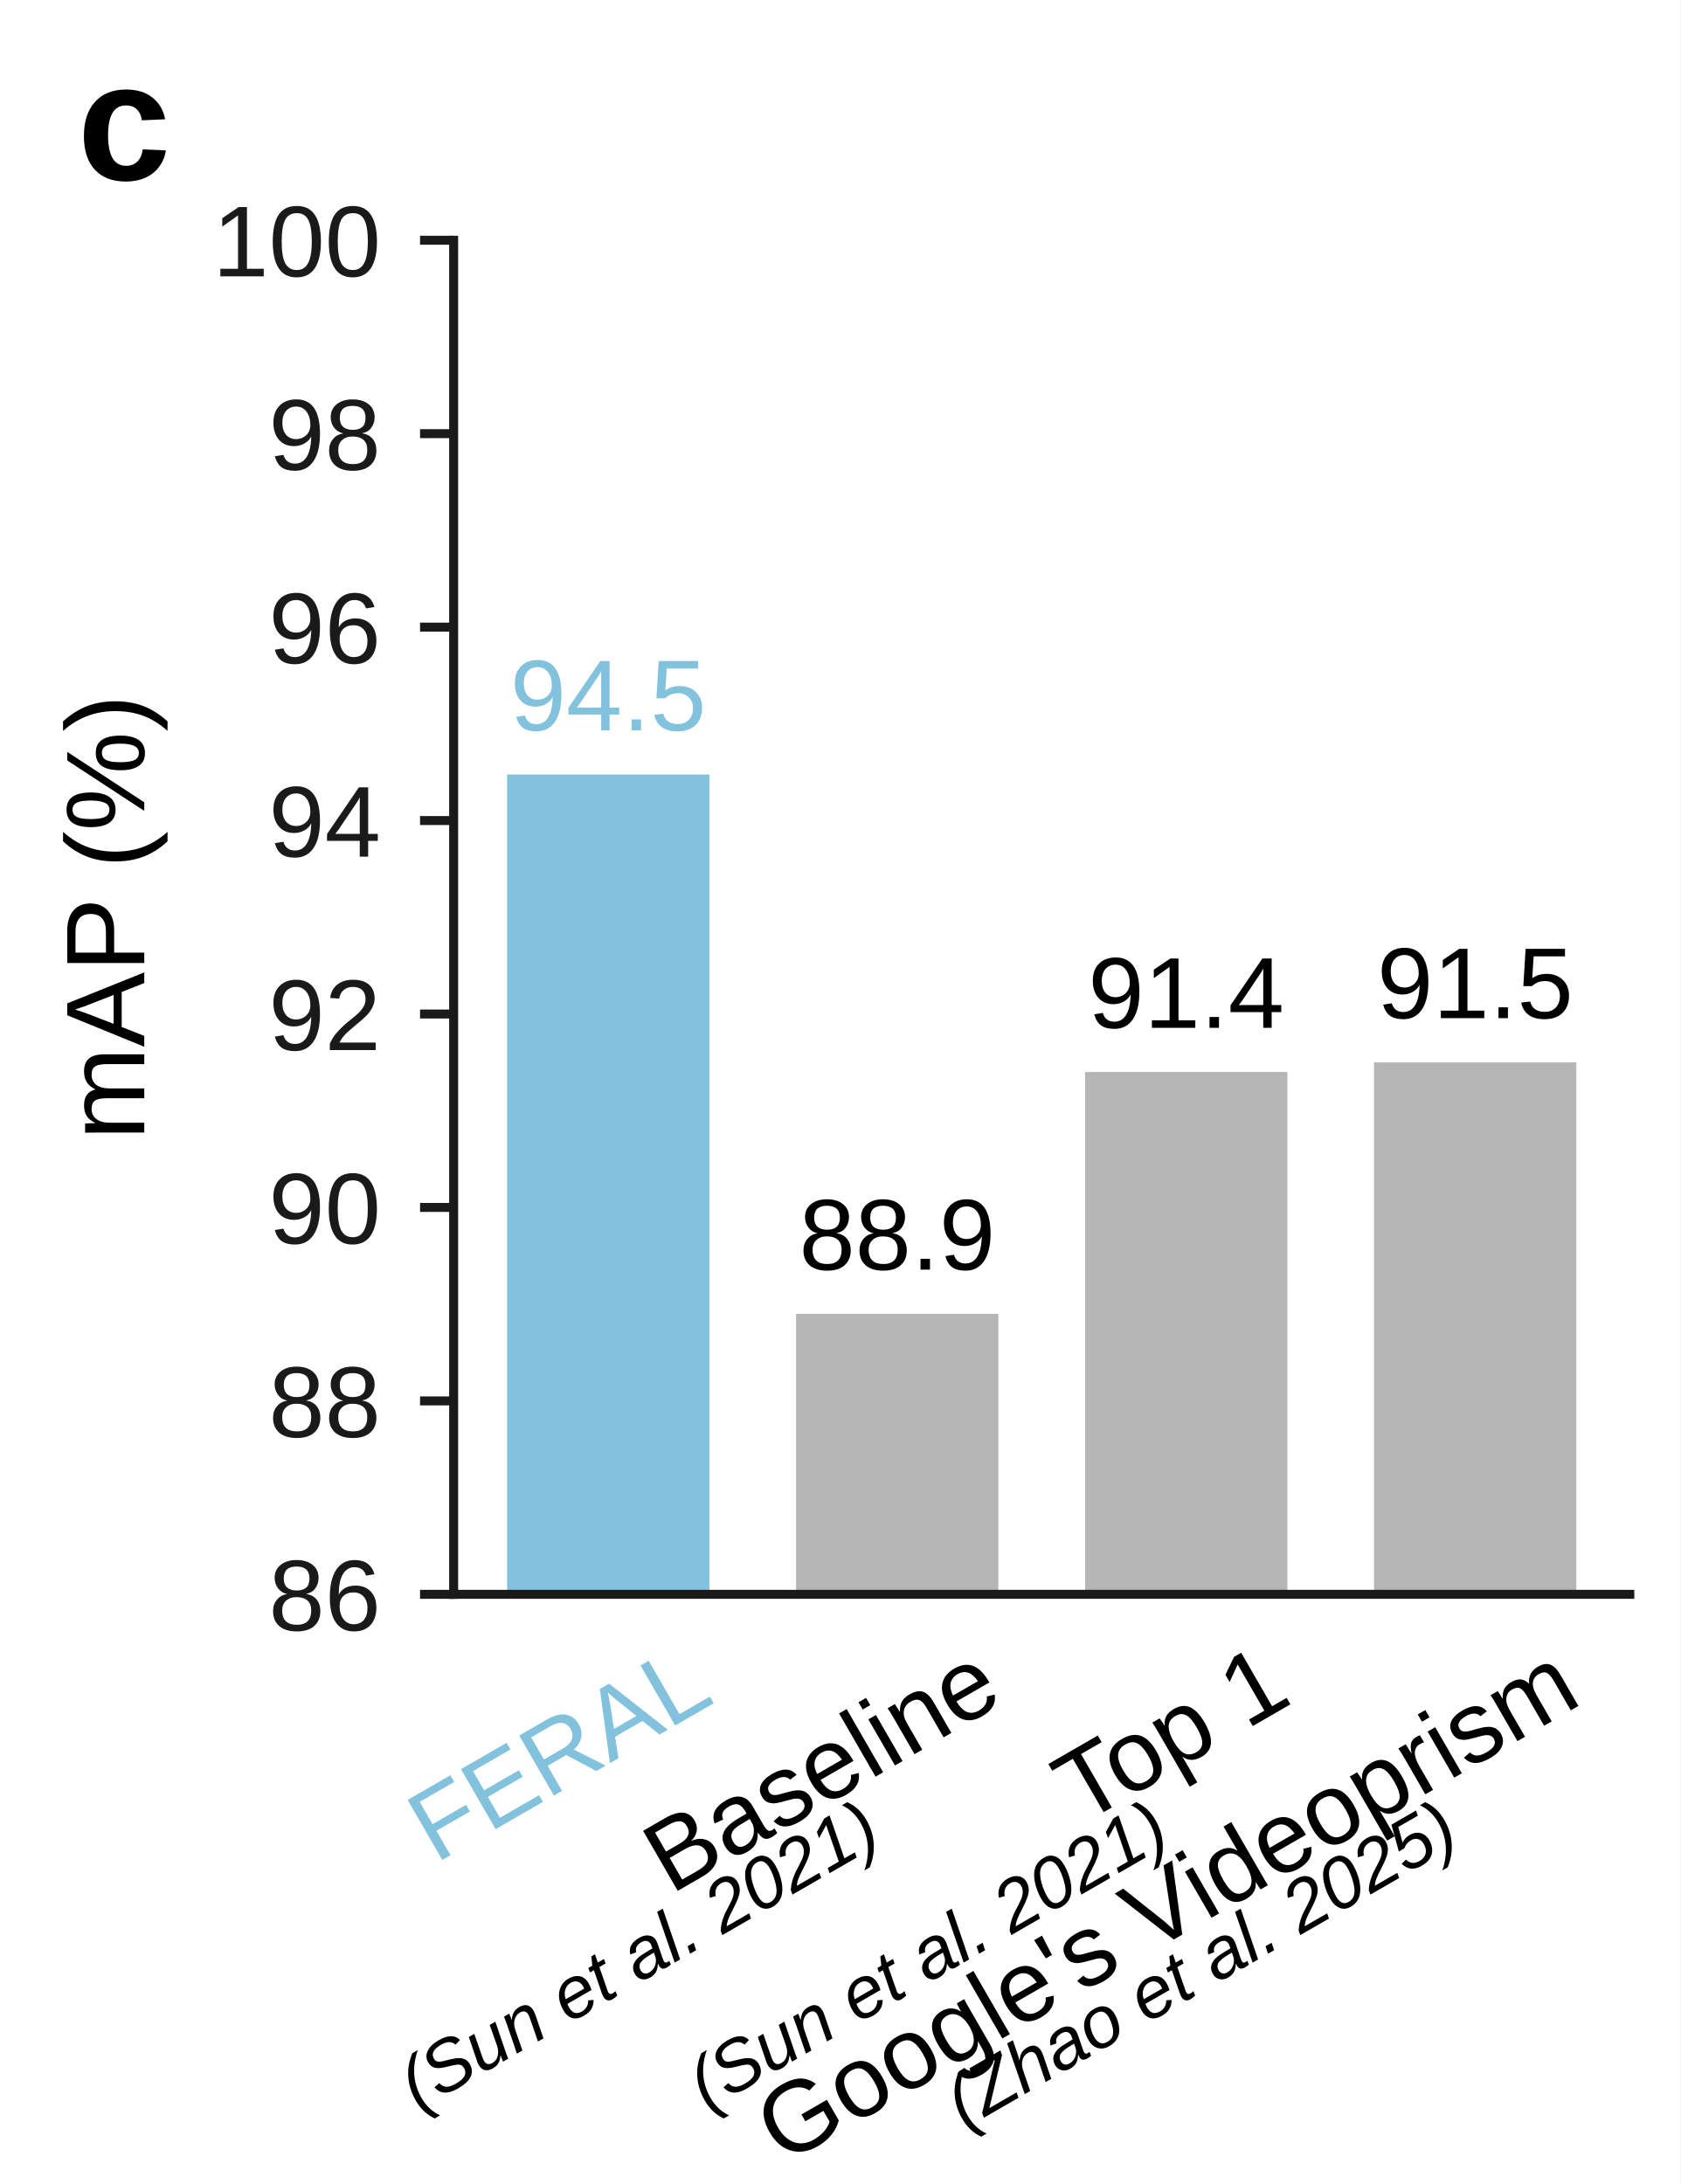
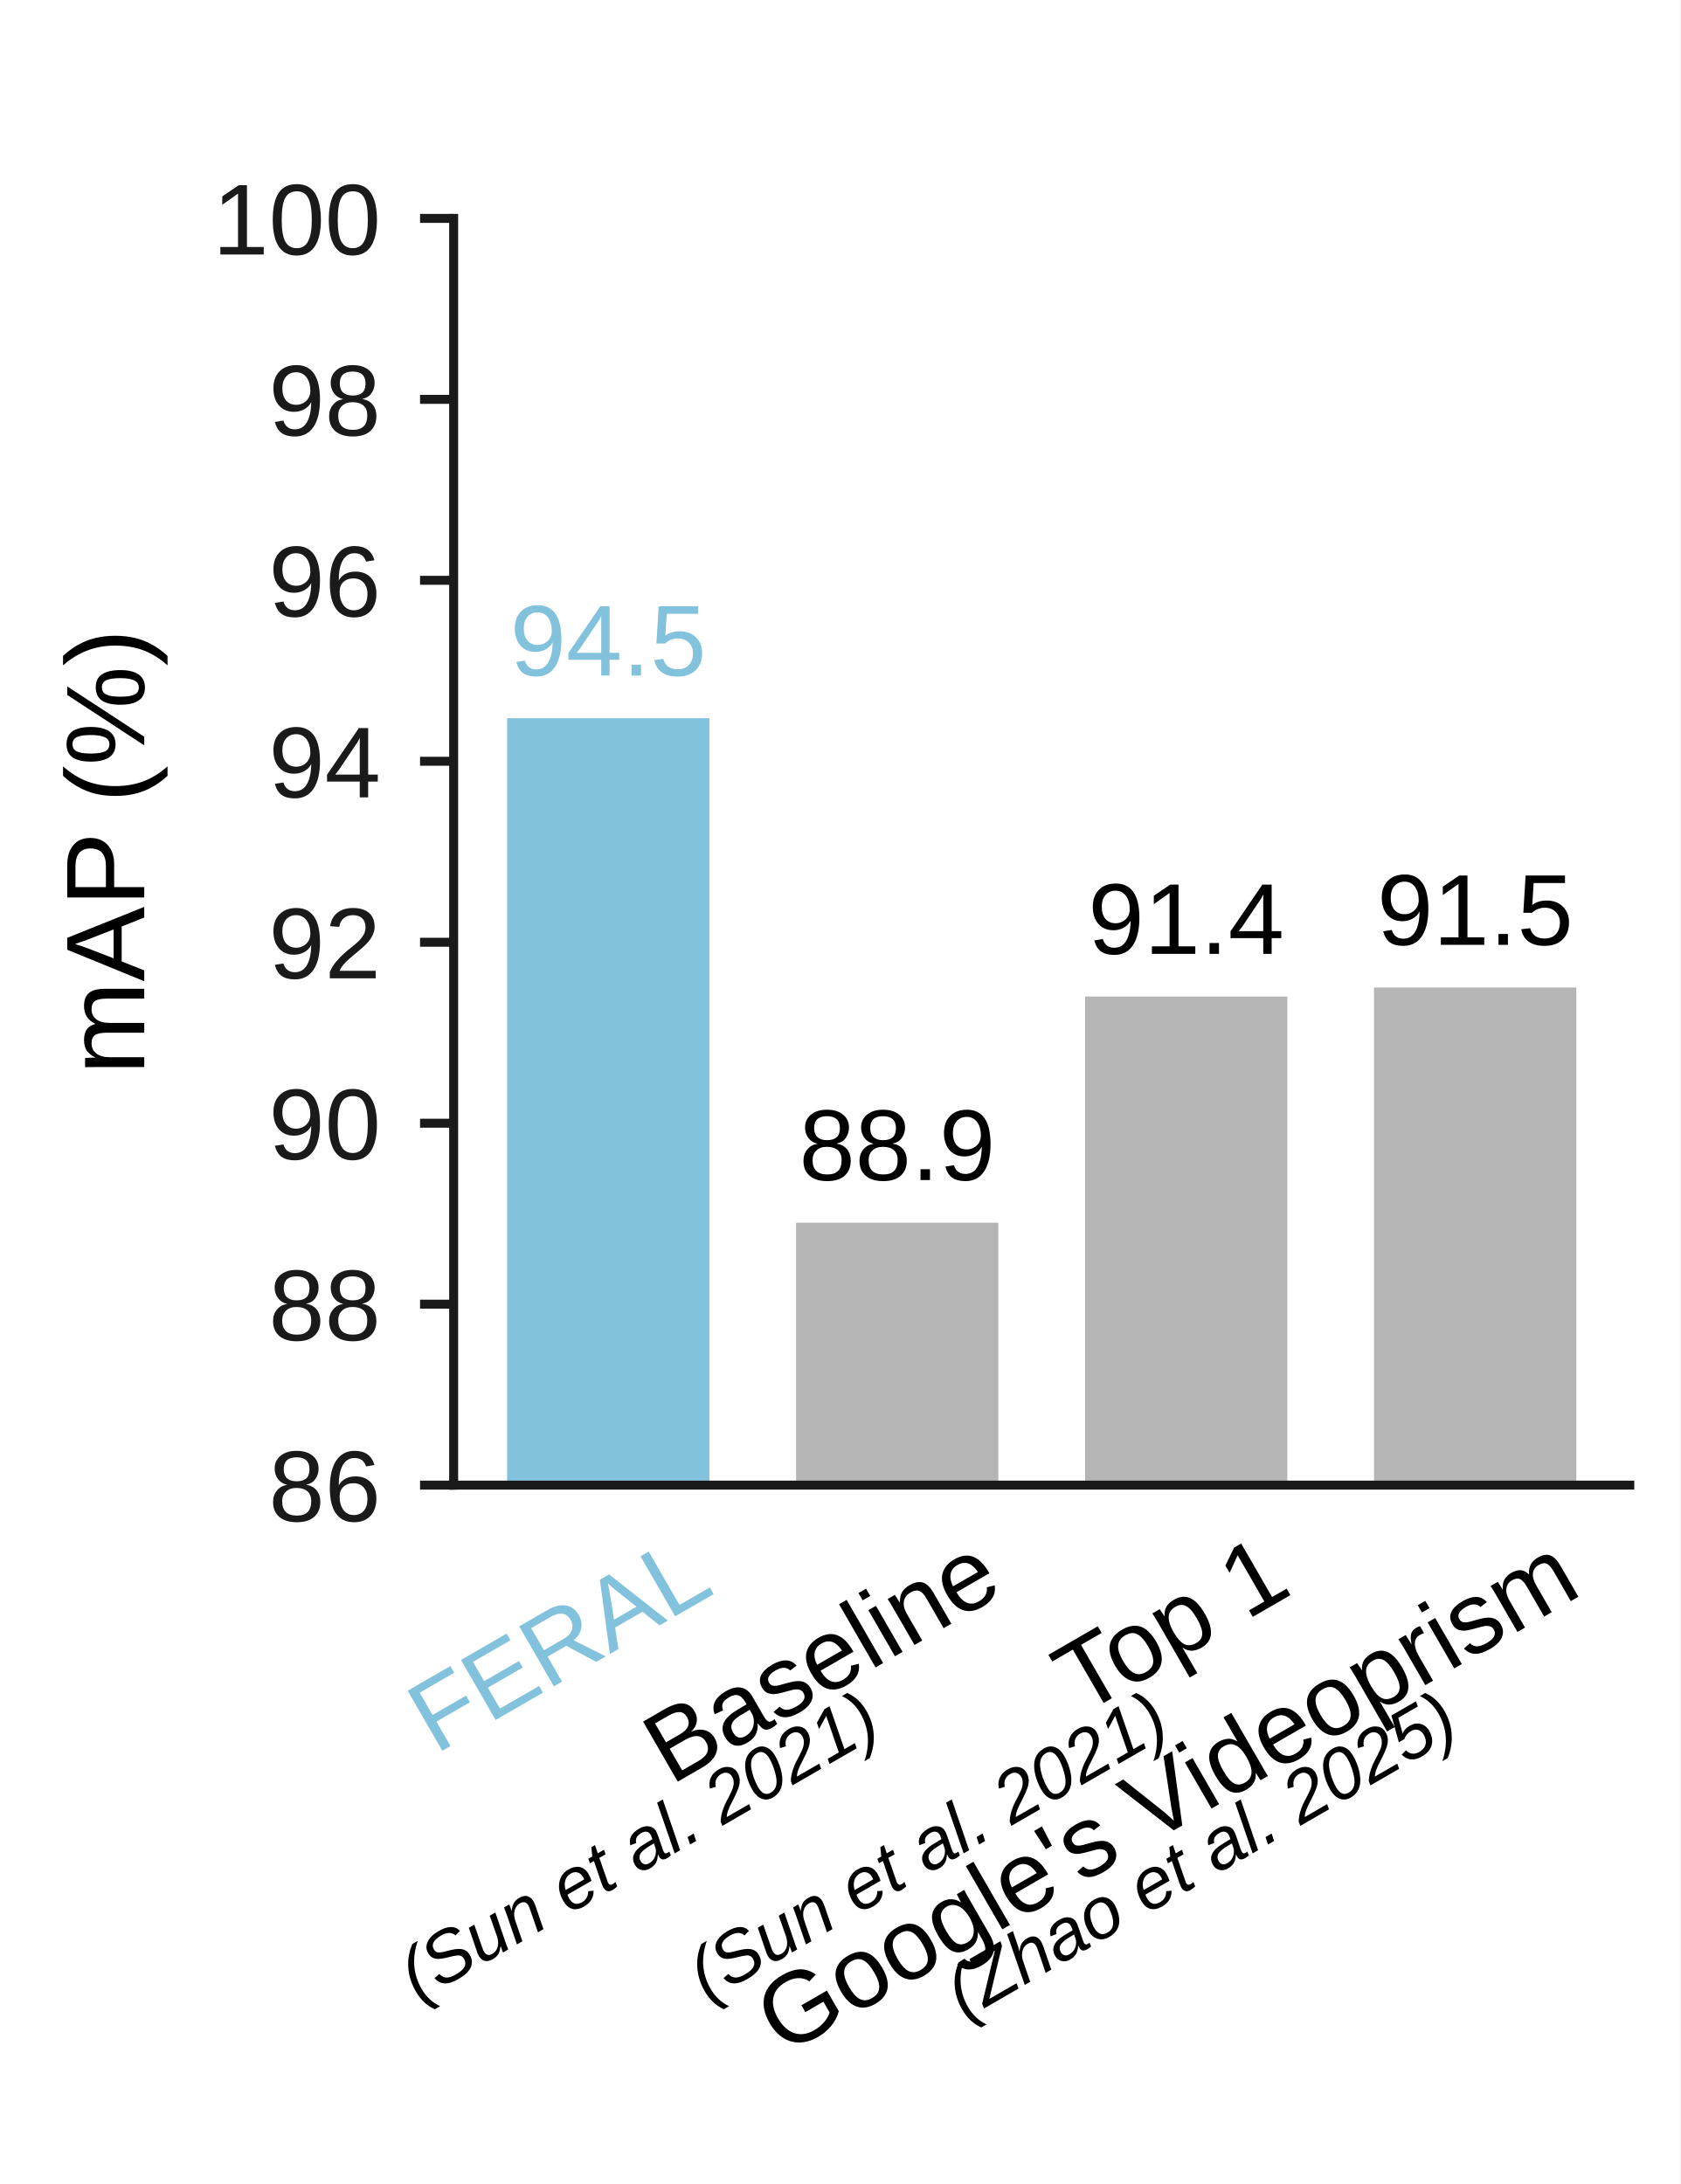
<svg xmlns="http://www.w3.org/2000/svg" xmlns:xlink="http://www.w3.org/1999/xlink" width="150pt" height="195pt" viewBox="0 0 150 195" version="1.1">
  <defs>
    <style type="text/css">*{stroke-linejoin: round; stroke-linecap: butt}</style>
  </defs>
  <g id="figure_1">
    <g id="patch_1">
      <path d="M 0 195  L 150 195  L 150 0  L 0 0  z " style="fill: #ffffff" />
    </g>
    <g id="axes_1">
      <g id="patch_2">
-         <path d="M 40.5 142.35  L 145.5 142.35  L 145.5 21.45  L 40.5 21.45  z " style="fill: #ffffff" />
+         <path d="M 40.5 132.6  L 145.5 132.6  L 145.5 19.5  L 40.5 19.5  z " style="fill: #ffffff" />
      </g>
      <g id="patch_3">
-         <path d="M 45.273 885.021  L 63.332 885.021  L 63.332 69.152  L 45.273 69.152  z " clip-path="url(#p247a51d14a)" style="fill: #83c2dd" />
+         <path d="M 45.273 827.357  L 63.332 827.357  L 63.332 64.125  L 45.273 64.125  z " clip-path="url(#p6b860c6fbd)" style="fill: #83c2dd" />
      </g>
      <g id="patch_4">
-         <path d="M 71.071 885.021  L 89.13 885.021  L 89.13 117.306  L 71.071 117.306  z " clip-path="url(#p247a51d14a)" style="fill: #b5b5b5" />
+         <path d="M 71.071 827.357  L 89.13 827.357  L 89.13 109.172  L 71.071 109.172  z " clip-path="url(#p6b860c6fbd)" style="fill: #b5b5b5" />
      </g>
      <g id="patch_5">
-         <path d="M 96.87 885.021  L 114.929 885.021  L 114.929 95.717  L 96.87 95.717  z " clip-path="url(#p247a51d14a)" style="fill: #b5b5b5" />
+         <path d="M 96.87 827.357  L 114.929 827.357  L 114.929 88.976  L 96.87 88.976  z " clip-path="url(#p6b860c6fbd)" style="fill: #b5b5b5" />
      </g>
      <g id="patch_6">
-         <path d="M 122.668 885.021  L 140.727 885.021  L 140.727 94.854  L 122.668 94.854  z " clip-path="url(#p247a51d14a)" style="fill: #b5b5b5" />
+         <path d="M 122.668 827.357  L 140.727 827.357  L 140.727 88.168  L 122.668 88.168  z " clip-path="url(#p6b860c6fbd)" style="fill: #b5b5b5" />
      </g>
      <g id="matplotlib.axis_1">
        <g id="xtick_1">
          <g id="line2d_1" />
        </g>
        <g id="xtick_2">
          <g id="line2d_2" />
        </g>
        <g id="xtick_3">
          <g id="line2d_3" />
        </g>
        <g id="xtick_4">
          <g id="line2d_4" />
        </g>
      </g>
      <g id="matplotlib.axis_2">
        <g id="ytick_1">
          <g id="line2d_5">
            <defs>
-               <path id="m9053302044" d="M 0 0  L -3 0  " style="stroke: #1a1a1a; stroke-width: 0.8" />
+               <path id="mfc36908ec0" d="M 0 0  L -3 0  " style="stroke: #1a1a1a; stroke-width: 0.8" />
            </defs>
            <g>
-               <use xlink:href="#m9053302044" x="40.5" y="142.35" style="fill: #1a1a1a; stroke: #1a1a1a; stroke-width: 0.8" />
+               <use xlink:href="#mfc36908ec0" x="40.5" y="132.6" style="fill: #1a1a1a; stroke: #1a1a1a; stroke-width: 0.8" />
            </g>
          </g>
          <g id="text_1">
-             <text style="fill: #1a1a1a; font: 9px 'Arial'; text-anchor: end" x="34" y="145.571" transform="rotate(-0 34 145.571)">86</text>
+             <text style="fill: #1a1a1a; font: 9px 'Arial'; text-anchor: end" x="34" y="135.821" transform="rotate(-0 34 135.821)">86</text>
          </g>
        </g>
        <g id="ytick_2">
          <g id="line2d_6">
            <g>
-               <use xlink:href="#m9053302044" x="40.5" y="125.079" style="fill: #1a1a1a; stroke: #1a1a1a; stroke-width: 0.8" />
+               <use xlink:href="#mfc36908ec0" x="40.5" y="116.443" style="fill: #1a1a1a; stroke: #1a1a1a; stroke-width: 0.8" />
            </g>
          </g>
          <g id="text_2">
-             <text style="fill: #1a1a1a; font: 9px 'Arial'; text-anchor: end" x="34" y="128.3" transform="rotate(-0 34 128.2996)">88</text>
+             <text style="fill: #1a1a1a; font: 9px 'Arial'; text-anchor: end" x="34" y="119.664" transform="rotate(-0 34 119.6639)">88</text>
          </g>
        </g>
        <g id="ytick_3">
          <g id="line2d_7">
            <g>
-               <use xlink:href="#m9053302044" x="40.5" y="107.807" style="fill: #1a1a1a; stroke: #1a1a1a; stroke-width: 0.8" />
+               <use xlink:href="#mfc36908ec0" x="40.5" y="100.286" style="fill: #1a1a1a; stroke: #1a1a1a; stroke-width: 0.8" />
            </g>
          </g>
          <g id="text_3">
-             <text style="fill: #1a1a1a; font: 9px 'Arial'; text-anchor: end" x="34" y="111.028" transform="rotate(-0 34 111.0282)">90</text>
+             <text style="fill: #1a1a1a; font: 9px 'Arial'; text-anchor: end" x="34" y="103.507" transform="rotate(-0 34 103.5067)">90</text>
          </g>
        </g>
        <g id="ytick_4">
          <g id="line2d_8">
            <g>
-               <use xlink:href="#m9053302044" x="40.5" y="90.536" style="fill: #1a1a1a; stroke: #1a1a1a; stroke-width: 0.8" />
+               <use xlink:href="#mfc36908ec0" x="40.5" y="84.129" style="fill: #1a1a1a; stroke: #1a1a1a; stroke-width: 0.8" />
            </g>
          </g>
          <g id="text_4">
-             <text style="fill: #1a1a1a; font: 9px 'Arial'; text-anchor: end" x="34" y="93.757" transform="rotate(-0 34 93.75673)">92</text>
+             <text style="fill: #1a1a1a; font: 9px 'Arial'; text-anchor: end" x="34" y="87.35" transform="rotate(-0 34 87.34959)">92</text>
          </g>
        </g>
        <g id="ytick_5">
          <g id="line2d_9">
            <g>
-               <use xlink:href="#m9053302044" x="40.5" y="73.264" style="fill: #1a1a1a; stroke: #1a1a1a; stroke-width: 0.8" />
+               <use xlink:href="#mfc36908ec0" x="40.5" y="67.971" style="fill: #1a1a1a; stroke: #1a1a1a; stroke-width: 0.8" />
            </g>
          </g>
          <g id="text_5">
-             <text style="fill: #1a1a1a; font: 9px 'Arial'; text-anchor: end" x="34" y="76.485" transform="rotate(-0 34 76.4853)">94</text>
+             <text style="fill: #1a1a1a; font: 9px 'Arial'; text-anchor: end" x="34" y="71.192" transform="rotate(-0 34 71.19244)">94</text>
          </g>
        </g>
        <g id="ytick_6">
          <g id="line2d_10">
            <g>
-               <use xlink:href="#m9053302044" x="40.5" y="55.993" style="fill: #1a1a1a; stroke: #1a1a1a; stroke-width: 0.8" />
+               <use xlink:href="#mfc36908ec0" x="40.5" y="51.814" style="fill: #1a1a1a; stroke: #1a1a1a; stroke-width: 0.8" />
            </g>
          </g>
          <g id="text_6">
-             <text style="fill: #1a1a1a; font: 9px 'Arial'; text-anchor: end" x="34" y="59.214" transform="rotate(-0 34 59.21387)">96</text>
+             <text style="fill: #1a1a1a; font: 9px 'Arial'; text-anchor: end" x="34" y="55.035" transform="rotate(-0 34 55.0353)">96</text>
          </g>
        </g>
        <g id="ytick_7">
          <g id="line2d_11">
            <g>
-               <use xlink:href="#m9053302044" x="40.5" y="38.721" style="fill: #1a1a1a; stroke: #1a1a1a; stroke-width: 0.8" />
+               <use xlink:href="#mfc36908ec0" x="40.5" y="35.657" style="fill: #1a1a1a; stroke: #1a1a1a; stroke-width: 0.8" />
            </g>
          </g>
          <g id="text_7">
-             <text style="fill: #1a1a1a; font: 9px 'Arial'; text-anchor: end" x="34" y="41.942" transform="rotate(-0 34 41.94244)">98</text>
+             <text style="fill: #1a1a1a; font: 9px 'Arial'; text-anchor: end" x="34" y="38.878" transform="rotate(-0 34 38.87816)">98</text>
          </g>
        </g>
        <g id="ytick_8">
          <g id="line2d_12">
            <g>
-               <use xlink:href="#m9053302044" x="40.5" y="21.45" style="fill: #1a1a1a; stroke: #1a1a1a; stroke-width: 0.8" />
+               <use xlink:href="#mfc36908ec0" x="40.5" y="19.5" style="fill: #1a1a1a; stroke: #1a1a1a; stroke-width: 0.8" />
            </g>
          </g>
          <g id="text_8">
-             <text style="fill: #1a1a1a; font: 9px 'Arial'; text-anchor: end" x="34" y="24.671" transform="rotate(-0 34 24.67102)">100</text>
+             <text style="fill: #1a1a1a; font: 9px 'Arial'; text-anchor: end" x="34" y="22.721" transform="rotate(-0 34 22.72102)">100</text>
          </g>
        </g>
        <g id="text_9">
-           <text style="font: 10px 'Arial'; text-anchor: middle" x="12.881" y="81.9" transform="rotate(-90 12.88078 81.9)">mAP (%)</text>
+           <text style="font: 10px 'Arial'; text-anchor: middle" x="12.881" y="76.05" transform="rotate(-90 12.88078 76.05)">mAP (%)</text>
        </g>
      </g>
      <g id="patch_7">
-         <path d="M 40.5 142.35  L 40.5 21.45  " style="fill: none; stroke: #1a1a1a; stroke-width: 0.8; stroke-linejoin: miter; stroke-linecap: square" />
+         <path d="M 40.5 132.6  L 40.5 19.5  " style="fill: none; stroke: #1a1a1a; stroke-width: 0.8; stroke-linejoin: miter; stroke-linecap: square" />
      </g>
      <g id="patch_8">
-         <path d="M 40.5 142.35  L 145.5 142.35  " style="fill: none; stroke: #1a1a1a; stroke-width: 0.8; stroke-linejoin: miter; stroke-linecap: square" />
+         <path d="M 40.5 132.6  L 145.5 132.6  " style="fill: none; stroke: #1a1a1a; stroke-width: 0.8; stroke-linejoin: miter; stroke-linecap: square" />
      </g>
      <g id="text_10">
-         <text style="font: 700 15px 'Arial'; text-anchor: start" x="6.9" y="16.072" transform="rotate(-0 6.9 16.07184)">c</text>
+         <text style="fill: #83c2dd; font: 9px 'Arial'; text-anchor: middle" x="54.302" y="60.316" transform="rotate(-0 54.30221 60.31641)">94.5</text>
      </g>
      <g id="text_11">
-         <text style="fill: #83c2dd; font: 9px 'Arial'; text-anchor: middle" x="54.302" y="65.205" transform="rotate(-0 54.30221 65.2047)">94.5</text>
+         <text style="font: 9px 'Arial'; text-anchor: middle" x="80.101" y="105.364" transform="rotate(-0 80.10074 105.3637)">88.9</text>
      </g>
      <g id="text_12">
-         <text style="font: 9px 'Arial'; text-anchor: middle" x="80.101" y="113.359" transform="rotate(-0 80.10074 113.3588)">88.9</text>
+         <text style="font: 9px 'Arial'; text-anchor: middle" x="105.899" y="85.167" transform="rotate(-0 105.8993 85.16732)">91.4</text>
      </g>
      <g id="text_13">
-         <text style="font: 9px 'Arial'; text-anchor: middle" x="105.899" y="91.769" transform="rotate(-0 105.8993 91.76946)">91.4</text>
+         <text style="font: 9px 'Arial'; text-anchor: middle" x="131.698" y="84.359" transform="rotate(-0 131.6978 84.35946)">91.5</text>
      </g>
      <g id="text_14">
-         <text style="font: 9px 'Arial'; text-anchor: middle" x="131.698" y="90.906" transform="rotate(-0 131.6978 90.90589)">91.5</text>
+         <text style="fill: #83c2dd; font: 9px 'Arial'; text-anchor: end" x="63.973" y="142.179" transform="rotate(-30 63.97286 142.179)">FERAL</text>
      </g>
      <g id="text_15">
-         <text style="fill: #83c2dd; font: 9px 'Arial'; text-anchor: end" x="63.973" y="151.929" transform="rotate(-30 63.97286 151.929)">FERAL</text>
+         <text style="font: 9px 'Arial'; text-anchor: end" x="89.771" y="142.179" transform="rotate(-30 89.77138 142.179)">Baseline</text>
      </g>
      <g id="text_16">
-         <text style="font: 9px 'Arial'; text-anchor: end" x="89.771" y="151.929" transform="rotate(-30 89.77138 151.929)">Baseline</text>
+         <text style="font: italic 6.5px 'Arial'; text-anchor: end" x="78.916" y="154.698" transform="rotate(-30 78.91627 154.6979)">(Sun et al. 2021)</text>
      </g>
      <g id="text_17">
-         <text style="font: italic 6.5px 'Arial'; text-anchor: end" x="78.916" y="164.448" transform="rotate(-30 78.91627 164.4479)">(Sun et al. 2021)</text>
+         <text style="font: 9px 'Arial'; text-anchor: end" x="115.583" y="142.202" transform="rotate(-30 115.5833 142.2021)">Top 1</text>
      </g>
      <g id="text_18">
-         <text style="font: 9px 'Arial'; text-anchor: end" x="115.583" y="151.952" transform="rotate(-30 115.5833 151.9521)">Top 1</text>
+         <text style="font: italic 6.5px 'Arial'; text-anchor: end" x="104.715" y="154.698" transform="rotate(-30 104.7148 154.6979)">(Sun et al. 2021)</text>
      </g>
      <g id="text_19">
-         <text style="font: italic 6.5px 'Arial'; text-anchor: end" x="104.715" y="164.448" transform="rotate(-30 104.7148 164.4479)">(Sun et al. 2021)</text>
+         <text style="font: 9px 'Arial'; text-anchor: end" x="141.423" y="142.274" transform="rotate(-30 141.4233 142.274)">Google's Videoprism</text>
      </g>
      <g id="text_20">
-         <text style="font: 9px 'Arial'; text-anchor: end" x="141.423" y="152.024" transform="rotate(-30 141.4233 152.024)">Google's Videoprism</text>
-       </g>
-       <g id="text_21">
-         <text style="font: italic 6.5px 'Arial'; text-anchor: end" x="130.513" y="164.448" transform="rotate(-30 130.5133 164.4479)">(Zhao et al. 2025)</text>
+         <text style="font: italic 6.5px 'Arial'; text-anchor: end" x="130.513" y="154.698" transform="rotate(-30 130.5133 154.6979)">(Zhao et al. 2025)</text>
      </g>
    </g>
  </g>
  <defs>
-     <clipPath id="p247a51d14a">
-       <rect x="40.5" y="21.45" width="105" height="120.9" />
+     <clipPath id="p6b860c6fbd">
+       <rect x="40.5" y="19.5" width="105" height="113.1" />
    </clipPath>
  </defs>
</svg>
